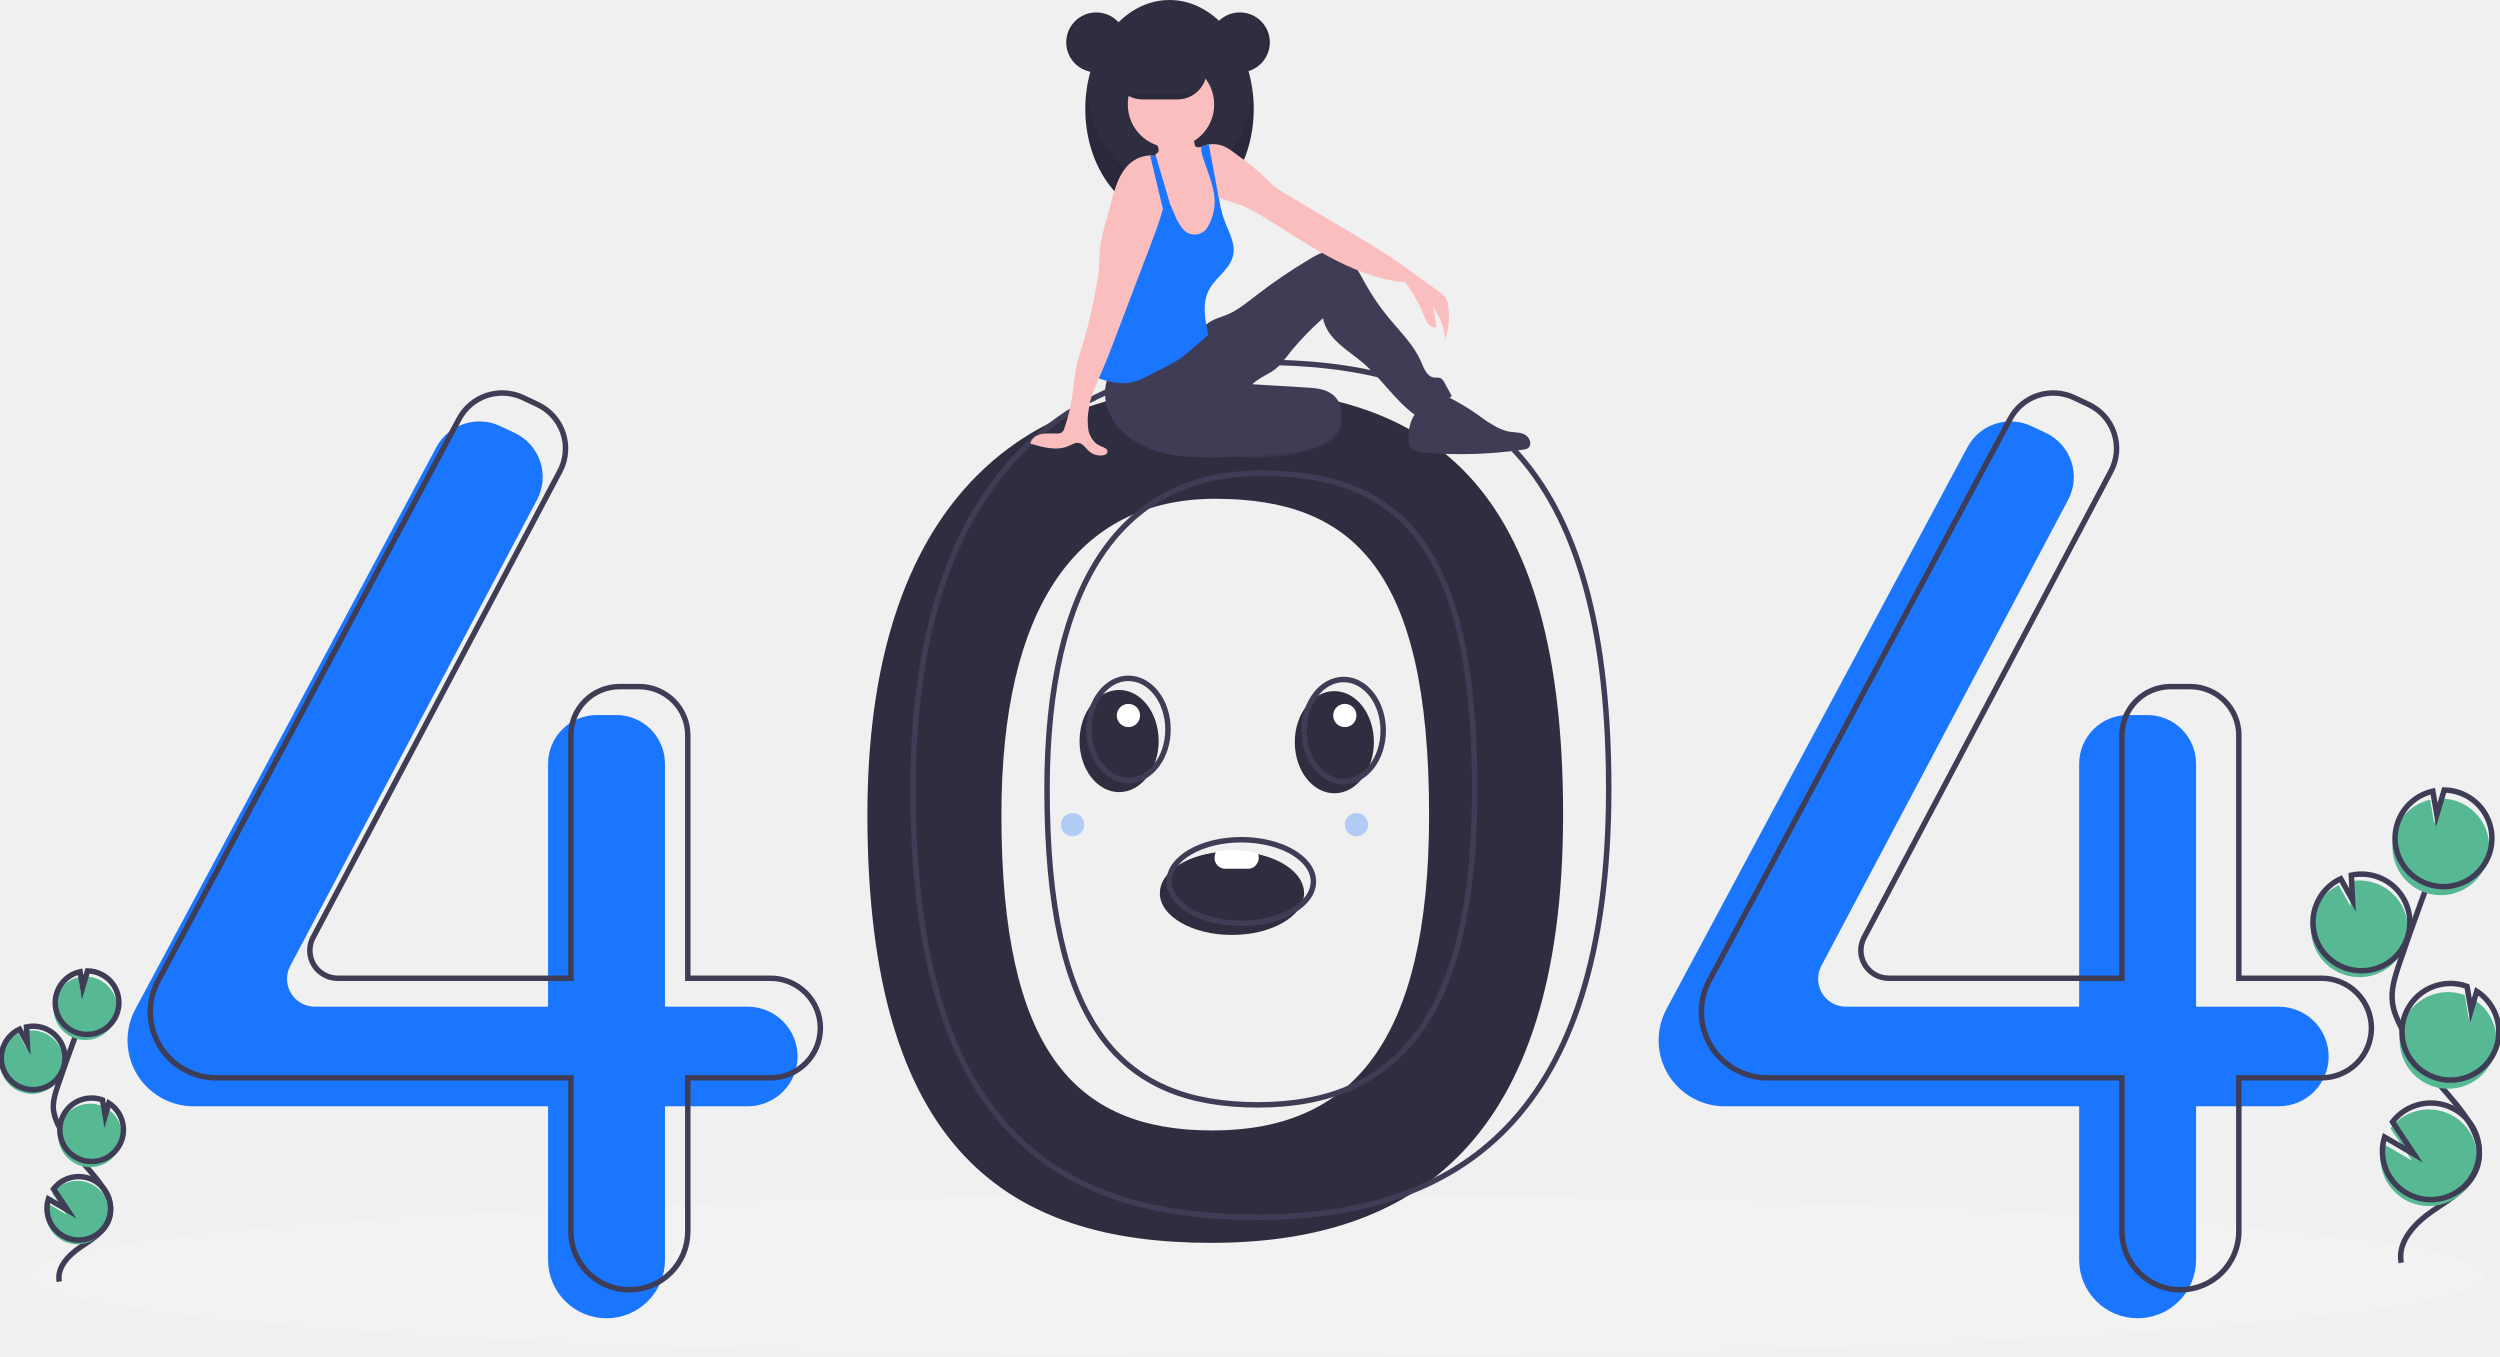
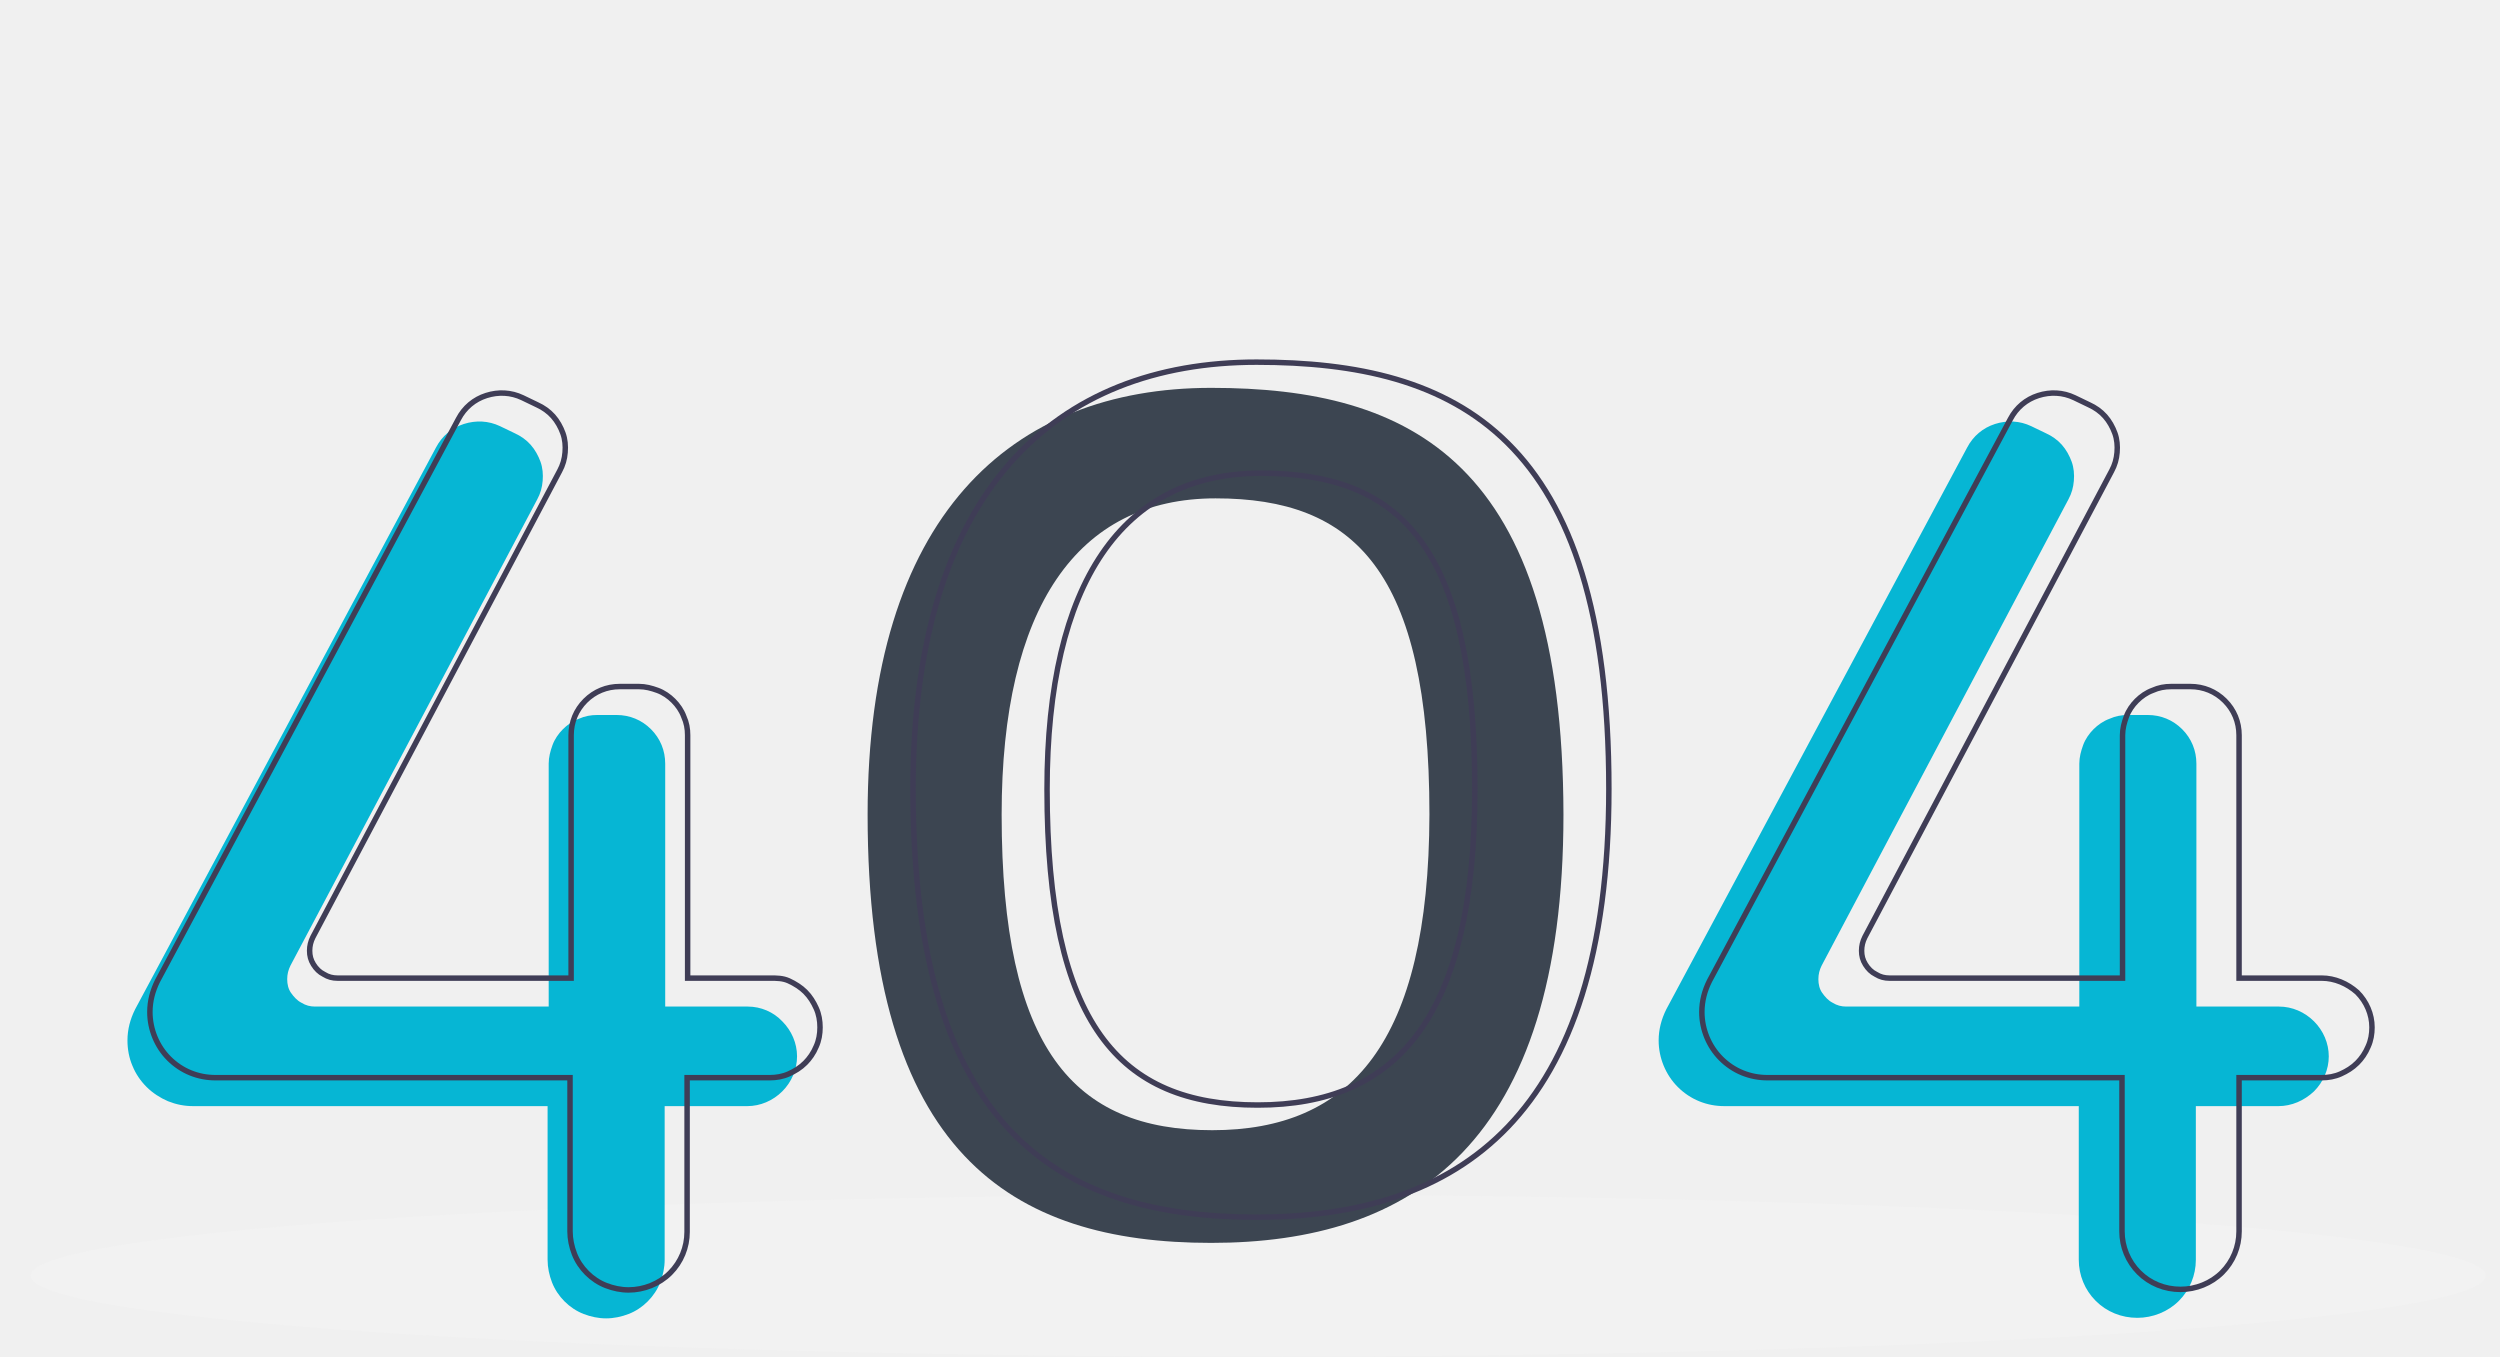
- <svg xmlns="http://www.w3.org/2000/svg" width="457" height="248" viewBox="0 0 457 248" fill="none">
-   <g clip-path="url(#clip0)">
-     <path d="M229.966 247.999C353.886 247.999 454.342 241.362 454.342 233.175C454.342 224.988 353.886 218.352 229.966 218.352C106.047 218.352 5.591 224.988 5.591 233.175C5.591 241.362 106.047 247.999 229.966 247.999Z" fill="#F2F2F2" />
-     <path d="M221.367 70.894C184.81 70.894 158.562 94.301 158.562 148.915C158.562 210.811 184.81 227.195 221.367 227.195C257.924 227.195 285.735 209.251 285.735 148.915C285.735 84.418 257.924 70.894 221.367 70.894ZM221.607 206.65C196.287 206.65 183.059 191.825 183.059 148.955C183.059 111.128 196.828 91.18 222.148 91.18C247.469 91.18 261.238 104.283 261.238 148.955C261.238 190.745 246.927 206.65 221.607 206.65Z" fill="#2F2E41" />
-     <path d="M136.672 184.023H121.557V139.605C121.557 137.246 120.618 134.983 118.947 133.315C117.275 131.647 115.008 130.709 112.644 130.709H109.102C107.931 130.709 106.772 130.94 105.691 131.387C104.609 131.834 103.627 132.489 102.799 133.315C101.971 134.141 101.315 135.122 100.867 136.201C100.419 137.28 100.188 138.437 100.188 139.605V184.023H57.555C56.678 184.023 55.815 183.797 55.052 183.367C54.288 182.936 53.649 182.316 53.196 181.566C52.744 180.817 52.493 179.963 52.468 179.088C52.443 178.213 52.646 177.347 53.055 176.573L98.178 91.344C98.741 90.281 99.082 89.116 99.181 87.918C99.279 86.72 99.134 85.515 98.753 84.375C98.372 83.235 97.764 82.183 96.965 81.284C96.166 80.385 95.192 79.657 94.103 79.144L91.439 77.889C89.371 76.914 87.007 76.77 84.835 77.487C82.663 78.204 80.851 79.726 79.772 81.739L24.739 184.479C23.802 186.229 23.311 188.182 23.311 190.166C23.311 191.75 23.624 193.318 24.232 194.782C24.839 196.245 25.729 197.575 26.852 198.695C27.974 199.815 29.306 200.704 30.773 201.31C32.239 201.916 33.811 202.228 35.398 202.228H100.188V230.315C100.188 231.716 100.465 233.102 101.002 234.396C101.538 235.689 102.326 236.865 103.318 237.855C104.31 238.845 105.488 239.631 106.784 240.166C108.08 240.702 109.47 240.978 110.873 240.978H110.873C112.276 240.978 113.665 240.702 114.962 240.166C116.258 239.631 117.436 238.845 118.428 237.855C119.42 236.865 120.207 235.689 120.744 234.396C121.281 233.102 121.557 231.716 121.557 230.315V202.228H136.672C139.091 202.228 141.411 201.269 143.122 199.562C144.832 197.855 145.793 195.54 145.793 193.126C145.793 190.712 144.832 188.396 143.122 186.689C141.411 184.982 139.091 184.023 136.672 184.023Z" fill="#1A75FF" />
-     <path d="M416.555 184.023H401.441V139.605C401.441 137.246 400.502 134.983 398.83 133.315C397.158 131.647 394.891 130.709 392.527 130.709H388.985C387.815 130.709 386.656 130.94 385.574 131.387C384.493 131.834 383.51 132.489 382.682 133.315C381.855 134.141 381.198 135.122 380.75 136.201C380.302 137.28 380.072 138.437 380.072 139.605V184.023H337.438C336.561 184.023 335.699 183.797 334.935 183.367C334.171 182.936 333.532 182.316 333.08 181.566C332.627 180.817 332.376 179.963 332.351 179.088C332.327 178.213 332.529 177.347 332.939 176.573L378.062 91.344C378.624 90.281 378.965 89.116 379.064 87.918C379.163 86.72 379.017 85.515 378.637 84.375C378.256 83.235 377.647 82.183 376.848 81.284C376.049 80.385 375.075 79.657 373.987 79.144L371.323 77.889C369.254 76.914 366.89 76.77 364.718 77.487C362.546 78.204 360.734 79.726 359.656 81.739L304.622 184.479C303.685 186.229 303.195 188.182 303.195 190.166C303.195 193.365 304.468 196.433 306.735 198.695C309.002 200.957 312.076 202.228 315.282 202.228H380.072V230.315C380.072 233.143 381.197 235.855 383.201 237.855C385.205 239.855 387.922 240.978 390.756 240.978C393.59 240.978 396.307 239.855 398.311 237.855C400.315 235.855 401.441 233.143 401.441 230.315V202.228H416.555C418.974 202.228 421.294 201.269 423.005 199.562C424.715 197.855 425.676 195.54 425.676 193.126C425.676 190.712 424.715 188.396 423.005 186.689C421.294 184.982 418.974 184.023 416.555 184.023Z" fill="#1A75FF" />
-     <path d="M140.842 178.822H125.727V134.404C125.727 133.236 125.496 132.079 125.048 131C124.6 129.92 123.944 128.94 123.116 128.114C122.288 127.288 121.306 126.632 120.224 126.185C119.143 125.738 117.984 125.508 116.813 125.508H113.271C110.907 125.508 108.64 126.446 106.968 128.114C105.297 129.782 104.358 132.045 104.358 134.404V178.822H61.724C60.847 178.822 59.985 178.596 59.221 178.165C58.458 177.735 57.818 177.115 57.366 176.365C56.913 175.615 56.662 174.762 56.638 173.887C56.613 173.012 56.815 172.145 57.225 171.372L102.348 86.142C102.91 85.08 103.251 83.915 103.35 82.717C103.449 81.519 103.303 80.314 102.923 79.174C102.542 78.034 101.933 76.982 101.134 76.083C100.335 75.184 99.362 74.456 98.273 73.943L95.609 72.688C93.541 71.713 91.176 71.569 89.004 72.286C86.833 73.002 85.02 74.525 83.942 76.538L28.908 179.278C27.971 181.028 27.481 182.981 27.481 184.965V184.965C27.481 188.164 28.754 191.232 31.021 193.494C33.288 195.756 36.362 197.027 39.568 197.027H104.358V225.114C104.358 226.514 104.634 227.901 105.171 229.195C105.708 230.488 106.495 231.664 107.487 232.654C108.479 233.644 109.657 234.429 110.953 234.965C112.25 235.501 113.639 235.777 115.042 235.777H115.042C117.876 235.777 120.594 234.654 122.597 232.654C124.601 230.654 125.727 227.942 125.727 225.114V197.027H140.842C142.039 197.027 143.225 196.791 144.332 196.334C145.439 195.877 146.444 195.206 147.291 194.361C148.138 193.516 148.81 192.512 149.268 191.408C149.727 190.304 149.962 189.12 149.962 187.925V187.925C149.962 186.729 149.727 185.546 149.268 184.441C148.81 183.337 148.138 182.333 147.291 181.488C146.444 180.643 145.439 179.972 144.332 179.515C143.225 179.058 142.039 178.822 140.842 178.822V178.822Z" stroke="#3F3D56" stroke-miterlimit="10" />
-     <path d="M424.373 178.822H409.259V134.404C409.259 132.045 408.319 129.782 406.648 128.114C404.976 126.446 402.709 125.508 400.345 125.508H396.803C395.633 125.508 394.473 125.738 393.392 126.185C392.311 126.632 391.328 127.288 390.5 128.114C389.672 128.94 389.016 129.92 388.568 131C388.12 132.079 387.889 133.236 387.889 134.404V178.822H345.256C344.379 178.822 343.517 178.596 342.753 178.165C341.989 177.735 341.35 177.115 340.897 176.365C340.445 175.615 340.194 174.762 340.169 173.887C340.145 173.012 340.347 172.145 340.757 171.372L385.879 86.142C386.442 85.08 386.783 83.915 386.882 82.717C386.981 81.519 386.835 80.314 386.454 79.174C386.074 78.034 385.465 76.982 384.666 76.083C383.867 75.184 382.893 74.456 381.804 73.943L379.141 72.688C377.072 71.713 374.708 71.569 372.536 72.286C370.364 73.002 368.552 74.525 367.473 76.538L312.44 179.278C311.503 181.028 311.013 182.981 311.013 184.965C311.013 188.164 312.286 191.232 314.553 193.494C316.82 195.756 319.894 197.027 323.1 197.027H387.889V225.114C387.889 227.942 389.015 230.654 391.019 232.654C393.023 234.654 395.74 235.777 398.574 235.777V235.777C401.408 235.777 404.125 234.654 406.129 232.654C408.133 230.654 409.258 227.942 409.258 225.114V197.027H424.373C425.571 197.027 426.757 196.791 427.864 196.334C428.97 195.877 429.976 195.206 430.823 194.361C431.67 193.516 432.342 192.512 432.8 191.408C433.258 190.304 433.494 189.12 433.494 187.925V187.925C433.494 185.51 432.533 183.195 430.823 181.488C429.112 179.781 426.792 178.822 424.373 178.822V178.822Z" stroke="#3F3D56" stroke-miterlimit="10" />
-     <path d="M229.706 66.213C193.149 66.213 166.901 89.619 166.901 144.233C166.901 206.129 193.149 222.514 229.706 222.514C266.263 222.514 294.074 204.569 294.074 144.233C294.074 79.736 266.263 66.213 229.706 66.213ZM229.946 201.968C204.626 201.968 191.398 187.144 191.398 144.273C191.398 106.446 205.167 86.498 230.488 86.498C255.808 86.498 269.577 99.601 269.577 144.273C269.577 186.063 255.266 201.968 229.946 201.968V201.968Z" stroke="#3F3D56" stroke-miterlimit="10" />
-     <path d="M200.403 13.222C203.434 13.222 205.891 10.771 205.891 7.746C205.891 4.721 203.434 2.27 200.403 2.27C197.372 2.27 194.916 4.721 194.916 7.746C194.916 10.771 197.372 13.222 200.403 13.222Z" fill="#2F2E41" />
-     <path d="M213.788 39.804C222.288 39.804 229.18 30.894 229.18 19.902C229.18 8.91 222.288 0 213.788 0C205.287 0 198.396 8.91 198.396 19.902C198.396 30.894 205.287 39.804 213.788 39.804Z" fill="#2F2E41" />
-     <path opacity="0.1" d="M213.788 33.793C206.077 33.793 199.691 26.462 198.57 16.896C198.454 17.894 198.395 18.898 198.396 19.902C198.396 30.893 205.287 39.804 213.788 39.804C222.288 39.804 229.18 30.893 229.18 19.902C229.18 18.898 229.122 17.894 229.005 16.896C227.884 26.462 221.498 33.793 213.788 33.793Z" fill="black" />
-     <path d="M245.109 78.188C244.778 79.543 243.353 80.629 241.774 81.387C238.456 82.982 234.362 83.458 230.392 83.618C229.379 83.679 228.363 83.66 227.353 83.562C225.396 83.373 223.56 82.531 222.142 81.171C222.041 81.105 221.958 81.015 221.901 80.909C221.844 80.802 221.816 80.683 221.817 80.562C221.819 80.442 221.852 80.324 221.912 80.219C221.972 80.115 222.057 80.027 222.161 79.964C224.274 77.647 227.802 76.226 231.355 75.203C234.05 74.427 238.748 72.418 241.687 72.689C244.534 72.952 245.526 76.476 245.109 78.188Z" fill="#3F3D56" />
-     <path opacity="0.1" d="M245.109 78.188C244.778 79.543 243.353 80.629 241.774 81.387C238.456 82.982 234.362 83.458 230.392 83.618C229.379 83.679 228.363 83.66 227.353 83.562C225.396 83.373 223.56 82.531 222.142 81.171C222.041 81.105 221.958 81.015 221.901 80.909C221.844 80.802 221.816 80.683 221.817 80.562C221.819 80.442 221.852 80.324 221.912 80.219C221.972 80.115 222.057 80.027 222.161 79.964C224.274 77.647 227.802 76.226 231.355 75.203C234.05 74.427 238.748 72.418 241.687 72.689C244.534 72.952 245.526 76.476 245.109 78.188Z" fill="black" />
-     <path d="M202.914 68.055C201.901 70.036 201.717 72.338 202.404 74.454C203.102 76.554 204.409 78.4 206.16 79.759C210.453 83.193 216.363 83.666 221.866 83.618C226.688 83.576 231.504 83.247 236.288 82.632C237.89 82.49 239.466 82.125 240.967 81.548C242.763 80.772 244.341 79.35 244.981 77.504C245.62 75.658 245.166 73.398 243.648 72.166C242.313 71.084 240.473 70.935 238.757 70.832L228.937 70.243C229.907 69.263 231.199 68.709 232.38 67.997C233.948 67.052 234.989 65.465 236.129 64.034C237.885 61.94 239.796 59.979 241.845 58.169C242.165 59.999 243.325 61.501 244.69 62.764C246.055 64.026 247.628 65.043 249.047 66.245C252.483 69.156 254.958 73.107 258.572 75.796C261.058 75.144 263.382 73.986 265.398 72.395L263.993 69.856C263.876 69.594 263.694 69.368 263.464 69.197C263.067 68.953 262.554 69.078 262.092 69.009C260.858 68.825 260.32 67.403 259.835 66.255C258.506 63.105 255.961 60.661 253.788 58.019C252.184 56.069 250.76 53.977 249.536 51.769C248.806 50.452 248.137 49.082 247.147 47.947C246.156 46.813 244.767 45.921 243.259 45.918C241.927 45.915 240.698 46.59 239.553 47.269C236.064 49.337 232.707 51.62 229.502 54.103C227.824 55.403 226.157 56.776 224.189 57.573C223.361 57.908 222.487 58.138 221.693 58.546C220.3 59.261 219.244 60.471 218.106 61.544C214.049 65.375 208.495 67.856 202.914 68.055Z" fill="#3F3D56" />
-     <path d="M223.448 40.794C223.403 41.965 223.153 43.118 222.711 44.204C222.487 44.745 222.153 45.234 221.731 45.642C221.309 46.048 220.807 46.364 220.258 46.569C219.477 46.778 218.658 46.804 217.866 46.647C217.175 46.575 216.508 46.348 215.917 45.984C214.996 45.352 214.537 44.225 214.37 43.122C214.202 42.02 214.277 40.894 214.17 39.784C214.066 38.887 213.895 38 213.659 37.129C213.587 36.839 213.513 36.55 213.441 36.262C213.37 35.973 213.3 35.685 213.236 35.396C213.177 35.125 213.122 34.852 213.075 34.579C213.037 34.347 213.002 34.115 212.976 33.881C212.953 33.188 212.837 32.502 212.632 31.839C212.44 31.409 212.199 31.003 211.915 30.628C211.793 30.454 211.675 30.28 211.567 30.1C211.253 29.631 211.108 29.071 211.153 28.509C211.166 28.422 211.187 28.337 211.216 28.254C211.227 28.222 211.239 28.19 211.252 28.159C211.373 28.127 211.484 28.065 211.575 27.98C211.666 27.895 211.735 27.789 211.776 27.672C211.822 27.419 211.8 27.159 211.713 26.917C211.613 26.579 211.476 26.254 211.305 25.946C211.192 25.743 210.811 25.377 210.808 25.145C210.803 24.677 211.718 24.3 212.089 24.116C213.221 23.55 214.483 23.295 215.746 23.376C216.555 23.431 217.433 23.679 217.88 24.356C218.282 24.967 218.228 25.758 218.4 26.467C218.418 26.57 218.462 26.667 218.527 26.749C218.614 26.828 218.724 26.878 218.841 26.893C219.04 26.932 219.243 26.94 219.444 26.917H219.445C219.498 26.913 219.551 26.905 219.603 26.894C219.916 26.837 220.211 26.709 220.468 26.522C220.634 26.477 220.801 26.441 220.97 26.413C220.976 26.413 220.983 26.411 220.99 26.409C221.66 28.521 221.747 30.785 222.296 32.936C222.568 34.006 222.957 35.062 223.012 36.163C223.016 36.211 223.017 36.26 223.019 36.31C223.027 36.664 222.999 37.02 223.013 37.373C223.019 37.532 223.036 37.69 223.067 37.846C223.127 38.096 223.202 38.344 223.29 38.586L223.294 38.598C223.32 38.675 223.344 38.754 223.364 38.833C223.379 38.89 223.392 38.946 223.403 39.004L223.404 39.008C223.503 39.598 223.518 40.199 223.448 40.794Z" fill="#FBBEBE" />
-     <path d="M214.055 26.982C218.417 26.982 221.952 23.454 221.952 19.101C221.952 14.749 218.417 11.221 214.055 11.221C209.694 11.221 206.158 14.749 206.158 19.101C206.158 23.454 209.694 26.982 214.055 26.982Z" fill="#FBBEBE" />
-     <path d="M264.19 62.04C263.962 59.89 263.196 57.831 261.963 56.053C262.168 57.269 262.373 58.484 262.579 59.698C262.323 59.772 262.052 59.77 261.797 59.692C261.543 59.614 261.317 59.463 261.147 59.259C260.814 58.844 260.56 58.373 260.396 57.868C259.499 55.646 258.326 53.544 256.904 51.613C251.877 51.195 246.907 49.115 242.486 46.691C238.064 44.268 233.926 41.363 229.562 38.837C228.806 38.381 228.018 37.979 227.204 37.635C225.839 37.089 224.306 36.805 223.012 36.163C222.925 36.12 222.838 36.075 222.752 36.028C222.46 35.869 222.183 35.684 221.925 35.474C221.786 35.361 221.653 35.239 221.529 35.11C220.883 34.361 220.371 33.506 220.015 32.583C219.321 31.05 219.073 29.2 218.38 27.666C218.698 27.369 219.056 27.117 219.444 26.917H219.445C219.501 26.888 219.557 26.86 219.615 26.833C219.889 26.704 220.175 26.6 220.468 26.522C220.634 26.478 220.801 26.442 220.97 26.414C220.976 26.413 220.983 26.412 220.99 26.41C221.772 26.282 222.573 26.346 223.325 26.594C224.425 26.965 225.353 27.707 226.278 28.408C227.78 29.464 229.221 30.605 230.594 31.825C231.357 32.554 232.053 33.355 232.874 34.018C233.555 34.543 234.274 35.018 235.024 35.44C239.464 38.08 243.904 40.719 248.345 43.357C249.848 44.251 251.352 45.144 252.822 46.09C255.054 47.527 257.206 49.085 259.357 50.641C260.625 51.557 261.892 52.474 263.158 53.391C263.574 53.656 263.939 53.992 264.236 54.385C264.498 54.831 264.661 55.328 264.714 55.842C265.032 57.92 264.852 60.044 264.19 62.04Z" fill="#FBBEBE" />
-     <path d="M225.406 46.719C224.874 49.103 222.459 50.544 221.197 52.639C219.628 55.238 220.268 58.259 220.857 61.237C219.781 62.162 218.704 63.088 217.627 64.014C217.033 64.523 216.439 65.034 215.799 65.484C214.866 66.108 213.891 66.667 212.881 67.157C211.928 67.645 210.975 68.135 210.022 68.625C209.137 69.122 208.198 69.519 207.224 69.808C205.346 70.289 203.352 69.952 201.494 69.395C201.275 69.338 201.064 69.252 200.867 69.14C200.752 69.071 200.651 68.98 200.57 68.872C200.387 68.544 200.321 68.164 200.382 67.794C200.57 64.674 201.335 61.619 202.096 58.587C202.503 56.768 203.05 54.983 203.733 53.248C204.403 51.761 205.172 50.322 206.037 48.939C206.991 47.199 208.121 45.561 209.409 44.051C210.037 43.47 210.565 42.791 210.973 42.04C211.448 40.958 211.265 39.717 211.361 38.539C211.435 37.654 211.67 36.79 212.056 35.989V35.988C212.262 35.557 212.51 35.147 212.797 34.764C212.927 35.066 213.057 35.368 213.186 35.669C213.272 35.866 213.357 36.063 213.441 36.26C213.551 36.514 213.659 36.767 213.767 37.019C214.079 37.743 214.391 38.467 214.702 39.19C215.038 40.1 215.517 40.952 216.12 41.713C216.396 42.102 216.769 42.414 217.202 42.617C217.634 42.82 218.112 42.907 218.589 42.871C219.066 42.834 219.525 42.675 219.921 42.409C220.318 42.142 220.638 41.778 220.852 41.351C221.302 40.554 221.627 39.693 221.818 38.798C222.082 37.709 222.119 36.577 221.925 35.472C221.603 33.346 220.696 31.174 220.038 29.198C219.77 28.54 219.615 27.841 219.579 27.131C219.58 27.051 219.588 26.971 219.603 26.893C219.607 26.873 219.611 26.852 219.615 26.831C219.889 26.703 220.175 26.598 220.468 26.52C220.634 26.476 220.801 26.44 220.969 26.412C221.549 29.543 222.13 32.674 222.711 35.805C222.724 35.878 222.739 35.952 222.752 36.027C222.835 36.475 222.92 36.924 223.013 37.372C223.098 37.778 223.189 38.182 223.29 38.584L223.294 38.596C223.329 38.733 223.365 38.868 223.403 39.002L223.404 39.007C223.507 39.375 223.622 39.741 223.752 40.102C224.539 42.275 225.911 44.463 225.406 46.719Z" fill="#1A75FF" />
-     <path d="M257.455 80.227C257.43 80.686 257.519 81.144 257.714 81.561C258.208 82.463 259.394 82.667 260.42 82.752C266.415 83.243 272.445 83.06 278.398 82.205C278.721 82.183 279.035 82.086 279.314 81.922C280.16 81.329 279.638 79.886 278.714 79.424C277.79 78.962 276.693 79.073 275.679 78.873C274.672 78.62 273.712 78.205 272.838 77.644C270.782 76.465 268.755 75.236 266.759 73.956C265.57 73.194 264.167 72.381 262.829 72.833C259.202 74.057 257.431 76.323 257.455 80.227Z" fill="#3F3D56" />
-     <path d="M213.267 35.228V35.229C213.258 35.285 213.248 35.34 213.236 35.395C213.221 35.485 213.204 35.578 213.187 35.668C213.021 36.517 212.817 37.361 212.583 38.2C211.941 40.517 211.08 42.797 210.226 45.044C207.935 51.068 205.643 57.092 203.35 63.117C202.772 64.635 202.195 66.153 201.538 67.64C201.319 68.135 201.092 68.635 200.868 69.14C200.062 70.947 199.288 72.813 199.031 74.737C198.792 76.002 198.764 77.299 198.95 78.574C199.207 79.835 199.974 81.067 201.174 81.533C201.76 81.761 202.6 82.067 202.439 82.675C202.352 83.009 201.972 83.172 201.631 83.228C201.18 83.299 200.719 83.271 200.28 83.145C199.842 83.019 199.436 82.798 199.093 82.498C198.452 81.931 197.959 81.048 197.107 80.953C196.516 80.889 195.973 81.242 195.432 81.489C193.226 82.494 190.657 81.79 188.34 81.076C188.522 80.14 189.464 79.522 190.4 79.335C191.335 79.147 192.303 79.281 193.257 79.255C193.563 79.272 193.866 79.194 194.126 79.032C194.359 78.819 194.522 78.541 194.594 78.234C195.209 76.416 195.666 74.549 195.961 72.653C196.269 70.672 196.397 68.66 196.836 66.704C197.178 65.177 197.705 63.698 198.157 62.2C199.032 59.114 199.75 55.986 200.31 52.828C200.592 51.516 200.795 50.188 200.916 48.852C200.992 47.743 200.956 46.629 201.063 45.525C201.243 44.087 201.543 42.668 201.961 41.281C202.371 39.768 202.78 38.255 203.188 36.744C203.795 34.506 204.445 32.182 205.982 30.443C206.515 29.831 207.169 29.334 207.903 28.985C208.637 28.635 209.435 28.439 210.247 28.41C210.552 28.41 210.856 28.442 211.154 28.508C211.203 28.52 211.253 28.532 211.302 28.545C211.626 28.63 211.938 28.758 212.227 28.927C212.701 28.627 212.942 28.732 213.256 29.196C213.532 29.686 213.662 30.245 213.631 30.806C213.658 32.289 213.536 33.77 213.267 35.228Z" fill="#FBBEBE" />
-     <path d="M213.787 37L213.767 37.02L213.659 37.128L212.583 38.201L212.056 35.99L210.247 28.412C210.552 28.411 210.856 28.444 211.153 28.509C211.166 28.422 211.187 28.337 211.216 28.254L211.302 28.546L211.915 30.628L213.075 34.578L213.267 35.229V35.23L213.787 37Z" fill="#1A75FF" />
-     <path d="M220.616 12.82C220.615 13.522 220.476 14.217 220.206 14.865C219.936 15.513 219.54 16.101 219.042 16.596C218.862 16.777 218.668 16.944 218.464 17.096C217.54 17.791 216.415 18.167 215.258 18.167H208.837C207.418 18.165 206.058 17.601 205.056 16.599C204.053 15.597 203.49 14.239 203.49 12.823C203.49 11.407 204.053 10.049 205.056 9.047C206.058 8.045 207.418 7.481 208.837 7.479H215.258C216.677 7.482 218.037 8.046 219.041 9.047C220.045 10.048 220.611 11.404 220.616 12.82Z" fill="#2F2E41" />
-     <path d="M226.637 13.222C229.667 13.222 232.124 10.771 232.124 7.746C232.124 4.721 229.667 2.27 226.637 2.27C223.606 2.27 221.149 4.721 221.149 7.746C221.149 10.771 223.606 13.222 226.637 13.222Z" fill="#2F2E41" />
-     <path opacity="0.1" d="M226.503 2.271C226.435 2.271 226.369 2.274 226.302 2.277C227.722 2.328 229.066 2.927 230.052 3.947C231.038 4.968 231.589 6.33 231.589 7.748C231.589 9.166 231.038 10.528 230.052 11.548C229.066 12.569 227.722 13.168 226.302 13.219C226.369 13.222 226.435 13.224 226.503 13.224C227.958 13.224 229.354 12.647 230.383 11.62C231.412 10.593 231.99 9.2 231.99 7.748C231.99 6.295 231.412 4.903 230.383 3.875C229.354 2.848 227.958 2.271 226.503 2.271Z" fill="black" />
-     <path opacity="0.1" d="M200.403 2.271C200.47 2.271 200.537 2.274 200.604 2.277C199.184 2.328 197.84 2.927 196.854 3.947C195.868 4.968 195.317 6.33 195.317 7.748C195.317 9.166 195.868 10.528 196.854 11.548C197.84 12.569 199.184 13.168 200.604 13.219C200.537 13.222 200.47 13.224 200.403 13.224C198.949 13.223 197.554 12.646 196.526 11.619C195.498 10.592 194.92 9.2 194.92 7.748C194.92 6.296 195.498 4.904 196.526 3.877C197.554 2.85 198.949 2.273 200.403 2.271Z" fill="black" />
-     <path opacity="0.1" d="M218.464 17.096C217.54 17.791 216.415 18.167 215.258 18.167H208.837C207.68 18.167 206.555 17.791 205.632 17.096H218.464Z" fill="black" />
-     <path d="M259.929 56.777C259.929 56.777 261.313 60.755 262.579 59.696L261.57 54.496L259.929 56.777Z" fill="#FBBEBE" />
-     <path d="M428.276 178.095C429.565 178.562 430.945 178.725 432.307 178.569C433.669 178.414 434.976 177.945 436.126 177.199C437.275 176.453 438.236 175.451 438.931 174.272C439.626 173.093 440.037 171.769 440.132 170.404C440.227 169.039 440.003 167.67 439.478 166.407C438.953 165.143 438.141 164.018 437.105 163.121C436.07 162.224 434.84 161.579 433.513 161.237C432.185 160.895 430.796 160.866 429.455 161.151L429.677 165.698L427.521 161.801C425.405 162.794 423.771 164.583 422.977 166.778C422.695 167.546 422.523 168.351 422.467 169.167C422.331 171.083 422.825 172.991 423.873 174.602C424.921 176.213 426.467 177.439 428.276 178.095Z" fill="#57B894" />
-     <path d="M438.943 230.835C438.182 226.968 441.48 223.539 444.737 221.311C447.994 219.082 451.8 216.893 452.911 213.111C454.509 207.676 449.751 202.698 446.048 198.406C443.301 195.221 440.941 191.721 439.019 187.982C438.249 186.482 437.541 184.915 437.338 183.242C437.046 180.833 437.822 178.435 438.603 176.137C441.206 168.482 443.989 160.89 446.952 153.363" stroke="#3F3D56" stroke-miterlimit="10" />
-     <path d="M428.641 176.923C429.93 177.39 431.309 177.553 432.671 177.397C434.034 177.242 435.341 176.773 436.49 176.027C437.64 175.281 438.6 174.28 439.296 173.1C439.991 171.921 440.402 170.597 440.497 169.232C440.592 167.867 440.368 166.499 439.843 165.235C439.317 163.971 438.505 162.846 437.47 161.949C436.435 161.052 435.205 160.407 433.877 160.065C432.55 159.723 431.161 159.694 429.82 159.979L430.042 164.527L427.886 160.63C425.77 161.622 424.136 163.411 423.341 165.606C423.059 166.374 422.888 167.179 422.832 167.995C422.696 169.911 423.19 171.819 424.238 173.43C425.286 175.041 426.832 176.267 428.641 176.923V176.923Z" stroke="#3F3D56" stroke-miterlimit="10" />
-     <path d="M437.861 151.792C438.367 150.4 439.216 149.157 440.329 148.178C441.443 147.199 442.785 146.515 444.233 146.19L444.962 150.513L446.313 145.973C448.19 146 450.008 146.623 451.507 147.749C453.006 148.876 454.108 150.449 454.652 152.241C455.197 154.033 455.157 155.951 454.538 157.719C453.919 159.487 452.753 161.013 451.209 162.076C449.664 163.14 447.821 163.686 445.945 163.636C444.069 163.586 442.258 162.942 440.773 161.798C439.287 160.653 438.205 159.067 437.682 157.269C437.158 155.47 437.221 153.553 437.861 151.792H437.861Z" fill="#57B894" />
-     <path d="M438.347 150.232C438.853 148.839 439.702 147.596 440.815 146.617C441.929 145.638 443.271 144.955 444.719 144.629L445.448 148.952L446.799 144.412C448.676 144.44 450.495 145.062 451.993 146.189C453.492 147.315 454.594 148.888 455.138 150.68C455.683 152.472 455.643 154.391 455.024 156.159C454.405 157.926 453.239 159.452 451.695 160.516C450.15 161.579 448.307 162.125 446.431 162.075C444.555 162.025 442.744 161.381 441.259 160.237C439.773 159.093 438.691 157.507 438.168 155.708C437.644 153.91 437.707 151.992 438.347 150.232H438.347Z" stroke="#3F3D56" stroke-miterlimit="10" />
-     <path d="M444.494 198.494C446.537 199.234 448.782 199.197 450.8 198.391C452.819 197.586 454.469 196.067 455.437 194.125C456.406 192.182 456.624 189.952 456.051 187.86C455.477 185.767 454.152 183.959 452.329 182.778L451.29 186.267L450.554 181.893C450.547 181.89 450.539 181.887 450.531 181.885C449.438 181.488 448.278 181.311 447.116 181.362C445.954 181.414 444.814 181.693 443.76 182.184C442.707 182.675 441.761 183.369 440.976 184.225C440.191 185.082 439.583 186.084 439.186 187.175C438.79 188.266 438.612 189.424 438.664 190.584C438.717 191.743 438.997 192.881 439.49 193.932C439.983 194.983 440.679 195.927 441.537 196.71C442.396 197.493 443.4 198.099 444.494 198.494H444.494Z" fill="#57B894" />
-     <path d="M444.915 196.912C446.959 197.652 449.204 197.615 451.222 196.809C453.24 196.004 454.891 194.485 455.859 192.543C456.827 190.6 457.045 188.37 456.472 186.278C455.899 184.185 454.574 182.377 452.75 181.196L451.712 184.685L450.975 180.311C450.968 180.308 450.96 180.305 450.953 180.303C449.86 179.906 448.699 179.729 447.537 179.78C446.376 179.831 445.235 180.111 444.182 180.602C443.128 181.093 442.182 181.787 441.397 182.643C440.612 183.5 440.004 184.502 439.608 185.593C439.211 186.684 439.034 187.842 439.086 189.002C439.138 190.161 439.418 191.299 439.911 192.35C440.404 193.401 441.1 194.345 441.959 195.128C442.817 195.911 443.822 196.517 444.915 196.912H444.915Z" stroke="#3F3D56" stroke-miterlimit="10" />
-     <path d="M435.278 213.165C435.629 215.16 436.657 216.974 438.19 218.303C439.722 219.631 441.666 220.393 443.694 220.462C445.723 220.53 447.714 219.9 449.332 218.677C450.951 217.454 452.099 215.714 452.584 213.747C453.069 211.78 452.862 209.706 451.996 207.873C451.131 206.041 449.661 204.561 447.832 203.682C446.003 202.802 443.927 202.577 441.952 203.045C439.977 203.512 438.223 204.642 436.984 206.247L440.928 212.171L435.539 209.027C435.121 210.365 435.031 211.785 435.278 213.165Z" fill="#57B894" />
-     <path d="M435.642 211.993C435.994 213.988 437.022 215.802 438.554 217.131C440.087 218.459 442.03 219.222 444.059 219.29C446.088 219.358 448.078 218.728 449.697 217.505C451.315 216.283 452.463 214.542 452.948 212.575C453.433 210.608 453.226 208.534 452.361 206.701C451.496 204.869 450.025 203.389 448.197 202.51C446.368 201.631 444.292 201.406 442.317 201.873C440.341 202.34 438.587 203.47 437.348 205.075L441.292 210.999L435.903 207.855C435.485 209.194 435.396 210.613 435.642 211.993V211.993Z" stroke="#3F3D56" stroke-miterlimit="10" />
-     <path d="M3.831 199.615C4.678 199.922 5.584 200.029 6.479 199.927C7.374 199.825 8.233 199.517 8.989 199.027C9.744 198.537 10.375 197.879 10.832 197.104C11.288 196.329 11.559 195.459 11.621 194.562C11.683 193.665 11.536 192.766 11.191 191.936C10.846 191.106 10.312 190.367 9.632 189.777C8.952 189.188 8.144 188.764 7.272 188.54C6.399 188.315 5.487 188.296 4.606 188.483L4.751 191.471L3.335 188.91C1.945 189.562 0.871 190.738 0.349 192.18C0.164 192.685 0.051 193.213 0.015 193.75C-0.075 195.009 0.25 196.262 0.938 197.321C1.627 198.379 2.643 199.185 3.831 199.615Z" fill="#57B894" />
-     <path d="M10.84 234.268C10.34 231.727 12.506 229.474 14.646 228.01C16.786 226.546 19.287 225.107 20.017 222.623C21.066 219.052 17.941 215.781 15.508 212.961C13.703 210.868 12.152 208.569 10.89 206.112C10.341 205.147 9.967 204.093 9.785 202.998C9.593 201.415 10.103 199.84 10.616 198.33C12.326 193.3 14.155 188.313 16.102 183.367" stroke="#3F3D56" stroke-miterlimit="10" />
-     <path d="M4.071 198.846C4.917 199.153 5.824 199.26 6.719 199.157C7.614 199.055 8.473 198.747 9.228 198.257C9.983 197.767 10.614 197.109 11.071 196.334C11.528 195.559 11.798 194.689 11.861 193.793C11.923 192.896 11.776 191.997 11.431 191.166C11.085 190.336 10.552 189.597 9.872 189.008C9.191 188.418 8.383 187.995 7.511 187.77C6.639 187.545 5.726 187.526 4.845 187.714L4.991 190.701L3.575 188.141C2.184 188.793 1.111 189.968 0.589 191.41C0.404 191.915 0.291 192.444 0.254 192.98C0.165 194.239 0.489 195.493 1.178 196.551C1.866 197.61 2.882 198.415 4.071 198.846V198.846Z" stroke="#3F3D56" stroke-miterlimit="10" />
-     <path d="M10.129 182.335C10.461 181.42 11.019 180.604 11.75 179.961C12.482 179.317 13.364 178.868 14.315 178.654L14.794 181.495L15.682 178.512C16.915 178.53 18.11 178.939 19.095 179.679C20.079 180.419 20.803 181.453 21.161 182.63C21.519 183.807 21.493 185.068 21.086 186.229C20.679 187.391 19.913 188.393 18.898 189.092C17.884 189.791 16.673 190.15 15.44 190.117C14.208 190.084 13.018 189.661 12.042 188.909C11.066 188.157 10.355 187.115 10.011 185.933C9.667 184.752 9.708 183.492 10.129 182.335Z" fill="#57B894" />
-     <path d="M10.448 181.31C10.78 180.395 11.338 179.578 12.07 178.935C12.801 178.292 13.683 177.843 14.634 177.629L15.113 180.469L16.001 177.486C17.234 177.505 18.429 177.913 19.414 178.654C20.399 179.394 21.122 180.427 21.48 181.605C21.838 182.782 21.812 184.042 21.405 185.204C20.999 186.365 20.233 187.368 19.218 188.067C18.203 188.765 16.992 189.124 15.759 189.091C14.527 189.058 13.337 188.635 12.361 187.884C11.385 187.132 10.674 186.09 10.33 184.908C9.986 183.727 10.028 182.466 10.448 181.31V181.31Z" stroke="#3F3D56" stroke-miterlimit="10" />
-     <path d="M14.487 213.018C15.829 213.504 17.304 213.48 18.63 212.95C19.956 212.421 21.041 211.423 21.677 210.147C22.313 208.871 22.456 207.406 22.079 206.031C21.703 204.656 20.832 203.468 19.634 202.692L18.952 204.985L18.468 202.111C18.463 202.109 18.458 202.107 18.453 202.105C17.735 201.845 16.973 201.728 16.209 201.762C15.446 201.795 14.697 201.979 14.004 202.301C13.312 202.624 12.69 203.08 12.174 203.643C11.659 204.205 11.259 204.864 10.998 205.581C10.738 206.298 10.621 207.059 10.655 207.821C10.69 208.582 10.874 209.33 11.198 210.021C11.522 210.711 11.979 211.332 12.543 211.846C13.108 212.36 13.768 212.758 14.487 213.018Z" fill="#57B894" />
-     <path d="M14.763 211.979C16.106 212.465 17.581 212.441 18.907 211.912C20.233 211.382 21.317 210.384 21.953 209.108C22.59 207.832 22.733 206.367 22.356 204.992C21.98 203.618 21.109 202.429 19.911 201.654L19.229 203.946L18.745 201.072C18.74 201.07 18.735 201.068 18.73 201.067C18.012 200.807 17.25 200.69 16.487 200.725C15.724 200.759 14.975 200.942 14.283 201.265C12.886 201.917 11.805 203.097 11.279 204.544C10.753 205.991 10.825 207.587 11.478 208.981C12.132 210.376 13.313 211.454 14.763 211.979V211.979Z" stroke="#3F3D56" stroke-miterlimit="10" />
-     <path d="M8.431 222.657C8.662 223.968 9.338 225.16 10.345 226.033C11.351 226.906 12.628 227.406 13.961 227.451C15.294 227.496 16.602 227.082 17.665 226.279C18.729 225.475 19.483 224.332 19.802 223.039C20.12 221.747 19.984 220.384 19.416 219.18C18.847 217.976 17.881 217.004 16.68 216.426C15.478 215.849 14.114 215.701 12.817 216.008C11.519 216.315 10.366 217.058 9.552 218.112L12.144 222.004L8.603 219.938C8.328 220.818 8.269 221.75 8.431 222.657Z" fill="#57B894" />
-     <path d="M8.671 221.888C8.902 223.199 9.577 224.39 10.584 225.263C11.591 226.136 12.868 226.637 14.201 226.682C15.534 226.726 16.841 226.312 17.905 225.509C18.968 224.706 19.723 223.562 20.041 222.27C20.36 220.977 20.224 219.615 19.655 218.411C19.087 217.207 18.121 216.234 16.919 215.657C15.718 215.079 14.354 214.931 13.056 215.238C11.758 215.545 10.606 216.288 9.792 217.342L12.383 221.235L8.842 219.169C8.568 220.048 8.509 220.981 8.671 221.888V221.888Z" stroke="#3F3D56" stroke-miterlimit="10" />
-     <path d="M204.574 144.801C208.567 144.801 211.805 140.619 211.805 135.462C211.805 130.304 208.567 126.123 204.574 126.123C200.58 126.123 197.343 130.304 197.343 135.462C197.343 140.619 200.58 144.801 204.574 144.801Z" fill="#2F2E41" />
-     <path d="M243.919 145.012C247.913 145.012 251.15 140.83 251.15 135.673C251.15 130.515 247.913 126.334 243.919 126.334C239.925 126.334 236.688 130.515 236.688 135.673C236.688 140.83 239.925 145.012 243.919 145.012Z" fill="#2F2E41" />
-     <path d="M238.389 163.266C238.389 167.485 232.486 170.907 225.203 170.907C217.921 170.907 212.017 167.485 212.017 163.266C212.017 159.611 216.445 156.555 222.362 155.808C223.304 155.684 224.253 155.623 225.203 155.625C226.795 155.62 228.383 155.791 229.938 156.135C234.88 157.234 238.389 160.014 238.389 163.266Z" fill="#2F2E41" />
-     <path d="M206.275 142.678C210.269 142.678 213.506 138.496 213.506 133.339C213.506 128.181 210.269 124 206.275 124C202.281 124 199.044 128.181 199.044 133.339C199.044 138.496 202.281 142.678 206.275 142.678Z" stroke="#3F3D56" stroke-miterlimit="10" />
-     <path d="M245.62 142.89C249.614 142.89 252.852 138.709 252.852 133.552C252.852 128.394 249.614 124.213 245.62 124.213C241.627 124.213 238.389 128.394 238.389 133.552C238.389 138.709 241.627 142.89 245.62 142.89Z" stroke="#3F3D56" stroke-miterlimit="10" />
-     <path d="M226.905 168.784C234.187 168.784 240.091 165.363 240.091 161.143C240.091 156.923 234.187 153.502 226.905 153.502C219.622 153.502 213.719 156.923 213.719 161.143C213.719 165.363 219.622 168.784 226.905 168.784Z" stroke="#3F3D56" stroke-miterlimit="10" />
-     <path d="M230.095 156.771C230.099 157.304 229.898 157.819 229.534 158.21C229.362 158.398 229.153 158.548 228.92 158.65C228.687 158.753 228.436 158.807 228.181 158.808H223.927C223.403 158.79 222.908 158.565 222.549 158.184C222.19 157.802 221.998 157.294 222.013 156.771C222.011 156.357 222.133 155.952 222.362 155.607C223.303 155.475 224.253 155.41 225.203 155.412C226.797 155.407 228.387 155.589 229.938 155.956C230.043 156.214 230.096 156.491 230.095 156.771Z" fill="white" />
-     <path d="M206.275 132.915C207.45 132.915 208.402 131.965 208.402 130.792C208.402 129.62 207.45 128.67 206.275 128.67C205.101 128.67 204.148 129.62 204.148 130.792C204.148 131.965 205.101 132.915 206.275 132.915Z" fill="white" />
-     <path d="M245.833 132.915C247.008 132.915 247.96 131.965 247.96 130.792C247.96 129.62 247.008 128.67 245.833 128.67C244.659 128.67 243.707 129.62 243.707 130.792C243.707 131.965 244.659 132.915 245.833 132.915Z" fill="white" />
-     <path opacity="0.3" d="M247.96 152.866C249.135 152.866 250.087 151.916 250.087 150.744C250.087 149.571 249.135 148.621 247.96 148.621C246.785 148.621 245.833 149.571 245.833 150.744C245.833 151.916 246.785 152.866 247.96 152.866Z" fill="#1A75FF" />
-     <path opacity="0.3" d="M196.066 152.866C197.241 152.866 198.193 151.916 198.193 150.744C198.193 149.571 197.241 148.621 196.066 148.621C194.892 148.621 193.94 149.571 193.94 150.744C193.94 151.916 194.892 152.866 196.066 152.866Z" fill="#1A75FF" />
+ <svg xmlns="http://www.w3.org/2000/svg" xmlns:xlink="http://www.w3.org/1999/xlink" version="1.1" id="Layer_1" x="0px" y="0px" viewBox="0 0 457 248" style="enable-background:new 0 0 457 248;" xml:space="preserve">
+   <style type="text/css">
+ 	.st0{clip-path:url(#SVGID_2_);}
+ 	.st1{fill:#F2F2F2;}
+ 	.st2{fill:#3C4551;}
+ 	.st3{fill:#06B6D4;}
+ 	.st4{fill:none;stroke:#3F3D56;stroke-miterlimit:10;}
+ </style>
+   <g>
+     <defs>
+       <rect id="SVGID_1_" width="457" height="248" />
+     </defs>
+     <clipPath id="SVGID_2_">
+       <use xlink:href="#SVGID_1_" style="overflow:visible;" />
+     </clipPath>
+     <g class="st0">
+       <path class="st1" d="M230,248c123.9,0,224.4-6.6,224.4-14.8S353.9,218.4,230,218.4C106,218.4,5.6,225,5.6,233.2S106,248,230,248z" />
+       <path class="st2" d="M221.4,70.9c-36.6,0-62.8,23.4-62.8,78c0,61.9,26.2,78.3,62.8,78.3s64.4-17.9,64.4-78.3    C285.7,84.4,257.9,70.9,221.4,70.9z M221.6,206.6c-25.3,0-38.5-14.8-38.5-57.7c0-37.8,13.8-57.8,39.1-57.8    c25.3,0,39.1,13.1,39.1,57.8C261.2,190.7,246.9,206.6,221.6,206.6z" />
+       <path class="st3" d="M136.7,184h-15.1v-44.4c0-2.4-0.9-4.6-2.6-6.3c-1.7-1.7-3.9-2.6-6.3-2.6h-3.5c-1.2,0-2.3,0.2-3.4,0.7    c-1.1,0.4-2.1,1.1-2.9,1.9c-0.8,0.8-1.5,1.8-1.9,2.9c-0.4,1.1-0.7,2.2-0.7,3.4V184H57.6c-0.9,0-1.7-0.2-2.5-0.7    c-0.8-0.4-1.4-1.1-1.9-1.8c-0.5-0.7-0.7-1.6-0.7-2.5s0.2-1.7,0.6-2.5l45.1-85.2c0.6-1.1,0.9-2.2,1-3.4c0.1-1.2,0-2.4-0.4-3.5    c-0.4-1.1-1-2.2-1.8-3.1c-0.8-0.9-1.8-1.6-2.9-2.1l-2.7-1.3c-2.1-1-4.4-1.1-6.6-0.4c-2.2,0.7-4,2.2-5.1,4.3l-55,102.7    c-0.9,1.8-1.4,3.7-1.4,5.7c0,1.6,0.3,3.2,0.9,4.6c0.6,1.5,1.5,2.8,2.6,3.9c1.1,1.1,2.5,2,3.9,2.6c1.5,0.6,3,0.9,4.6,0.9h64.8v28.1    c0,1.4,0.3,2.8,0.8,4.1c0.5,1.3,1.3,2.5,2.3,3.5c1,1,2.2,1.8,3.5,2.3c1.3,0.5,2.7,0.8,4.1,0.8l0,0c1.4,0,2.8-0.3,4.1-0.8    c1.3-0.5,2.5-1.3,3.5-2.3c1-1,1.8-2.2,2.3-3.5c0.5-1.3,0.8-2.7,0.8-4.1v-28.1h15.1c2.4,0,4.7-1,6.4-2.7c1.7-1.7,2.7-4,2.7-6.4    c0-2.4-1-4.7-2.7-6.4C141.4,185,139.1,184,136.7,184z" />
+       <path class="st3" d="M416.6,184h-15.1v-44.4c0-2.4-0.9-4.6-2.6-6.3c-1.7-1.7-3.9-2.6-6.3-2.6H389c-1.2,0-2.3,0.2-3.4,0.7    c-1.1,0.4-2.1,1.1-2.9,1.9c-0.8,0.8-1.5,1.8-1.9,2.9c-0.4,1.1-0.7,2.2-0.7,3.4V184h-42.6c-0.9,0-1.7-0.2-2.5-0.7    c-0.8-0.4-1.4-1.1-1.9-1.8c-0.5-0.7-0.7-1.6-0.7-2.5c0-0.9,0.2-1.7,0.6-2.5l45.1-85.2c0.6-1.1,0.9-2.2,1-3.4    c0.1-1.2,0-2.4-0.4-3.5c-0.4-1.1-1-2.2-1.8-3.1c-0.8-0.9-1.8-1.6-2.9-2.1l-2.7-1.3c-2.1-1-4.4-1.1-6.6-0.4c-2.2,0.7-4,2.2-5.1,4.3    l-55,102.7c-0.9,1.8-1.4,3.7-1.4,5.7c0,3.2,1.3,6.3,3.5,8.5c2.3,2.3,5.3,3.5,8.5,3.5h64.8v28.1c0,2.8,1.1,5.5,3.1,7.5    s4.7,3.1,7.6,3.1c2.8,0,5.6-1.1,7.6-3.1s3.1-4.7,3.1-7.5v-28.1h15.1c2.4,0,4.7-1,6.5-2.7c1.7-1.7,2.7-4,2.7-6.4    c0-2.4-1-4.7-2.7-6.4C421.3,185,419,184,416.6,184z" />
+       <path class="st4" d="M140.8,178.8h-15.1v-44.4c0-1.2-0.2-2.3-0.7-3.4c-0.4-1.1-1.1-2.1-1.9-2.9c-0.8-0.8-1.8-1.5-2.9-1.9    c-1.1-0.4-2.2-0.7-3.4-0.7h-3.5c-2.4,0-4.6,0.9-6.3,2.6c-1.7,1.7-2.6,3.9-2.6,6.3v44.4H61.7c-0.9,0-1.7-0.2-2.5-0.7    c-0.8-0.4-1.4-1-1.9-1.8s-0.7-1.6-0.7-2.5c0-0.9,0.2-1.7,0.6-2.5l45.1-85.2c0.6-1.1,0.9-2.2,1-3.4c0.1-1.2,0-2.4-0.4-3.5    c-0.4-1.1-1-2.2-1.8-3.1c-0.8-0.9-1.8-1.6-2.9-2.1l-2.7-1.3c-2.1-1-4.4-1.1-6.6-0.4c-2.2,0.7-4,2.2-5.1,4.3l-55,102.7    c-0.9,1.8-1.4,3.7-1.4,5.7l0,0c0,3.2,1.3,6.3,3.5,8.5c2.3,2.3,5.3,3.5,8.5,3.5h64.8v28.1c0,1.4,0.3,2.8,0.8,4.1    c0.5,1.3,1.3,2.5,2.3,3.5c1,1,2.2,1.8,3.5,2.3c1.3,0.5,2.7,0.8,4.1,0.8l0,0c2.8,0,5.6-1.1,7.6-3.1c2-2,3.1-4.7,3.1-7.5V197h15.1    c1.2,0,2.4-0.2,3.5-0.7s2.1-1.1,3-2c0.8-0.8,1.5-1.8,2-3c0.5-1.1,0.7-2.3,0.7-3.5l0,0c0-1.2-0.2-2.4-0.7-3.5c-0.5-1.1-1.1-2.1-2-3    c-0.8-0.8-1.9-1.5-3-2S142,178.8,140.8,178.8L140.8,178.8z" />
+       <path class="st4" d="M424.4,178.8h-15.1v-44.4c0-2.4-0.9-4.6-2.6-6.3c-1.7-1.7-3.9-2.6-6.3-2.6h-3.5c-1.2,0-2.3,0.2-3.4,0.7    c-1.1,0.4-2.1,1.1-2.9,1.9c-0.8,0.8-1.5,1.8-1.9,2.9c-0.4,1.1-0.7,2.2-0.7,3.4v44.4h-42.6c-0.9,0-1.7-0.2-2.5-0.7    c-0.8-0.4-1.4-1-1.9-1.8c-0.5-0.8-0.7-1.6-0.7-2.5c0-0.9,0.2-1.7,0.6-2.5l45.1-85.2c0.6-1.1,0.9-2.2,1-3.4c0.1-1.2,0-2.4-0.4-3.5    c-0.4-1.1-1-2.2-1.8-3.1c-0.8-0.9-1.8-1.6-2.9-2.1l-2.7-1.3c-2.1-1-4.4-1.1-6.6-0.4c-2.2,0.7-4,2.2-5.1,4.3l-55,102.7    c-0.9,1.8-1.4,3.7-1.4,5.7c0,3.2,1.3,6.3,3.5,8.5c2.3,2.3,5.3,3.5,8.5,3.5h64.8v28.1c0,2.8,1.1,5.5,3.1,7.5s4.7,3.1,7.6,3.1l0,0    c2.8,0,5.6-1.1,7.6-3.1s3.1-4.7,3.1-7.5V197h15.1c1.2,0,2.4-0.2,3.5-0.7c1.1-0.5,2.1-1.1,3-2c0.8-0.8,1.5-1.8,2-3    c0.5-1.1,0.7-2.3,0.7-3.5l0,0c0-2.4-1-4.7-2.7-6.4C429.1,179.8,426.8,178.8,424.4,178.8L424.4,178.8z" />
+       <path class="st4" d="M229.7,66.2c-36.6,0-62.8,23.4-62.8,78c0,61.9,26.2,78.3,62.8,78.3s64.4-17.9,64.4-78.3    C294.1,79.7,266.3,66.2,229.7,66.2z M229.9,202c-25.3,0-38.5-14.8-38.5-57.7c0-37.8,13.8-57.8,39.1-57.8    c25.3,0,39.1,13.1,39.1,57.8C269.6,186.1,255.3,202,229.9,202L229.9,202z" />
+     </g>
  </g>
-   <defs>
-     <clipPath id="clip0">
-       <rect width="457" height="248" fill="white" />
-     </clipPath>
-   </defs>
</svg>
